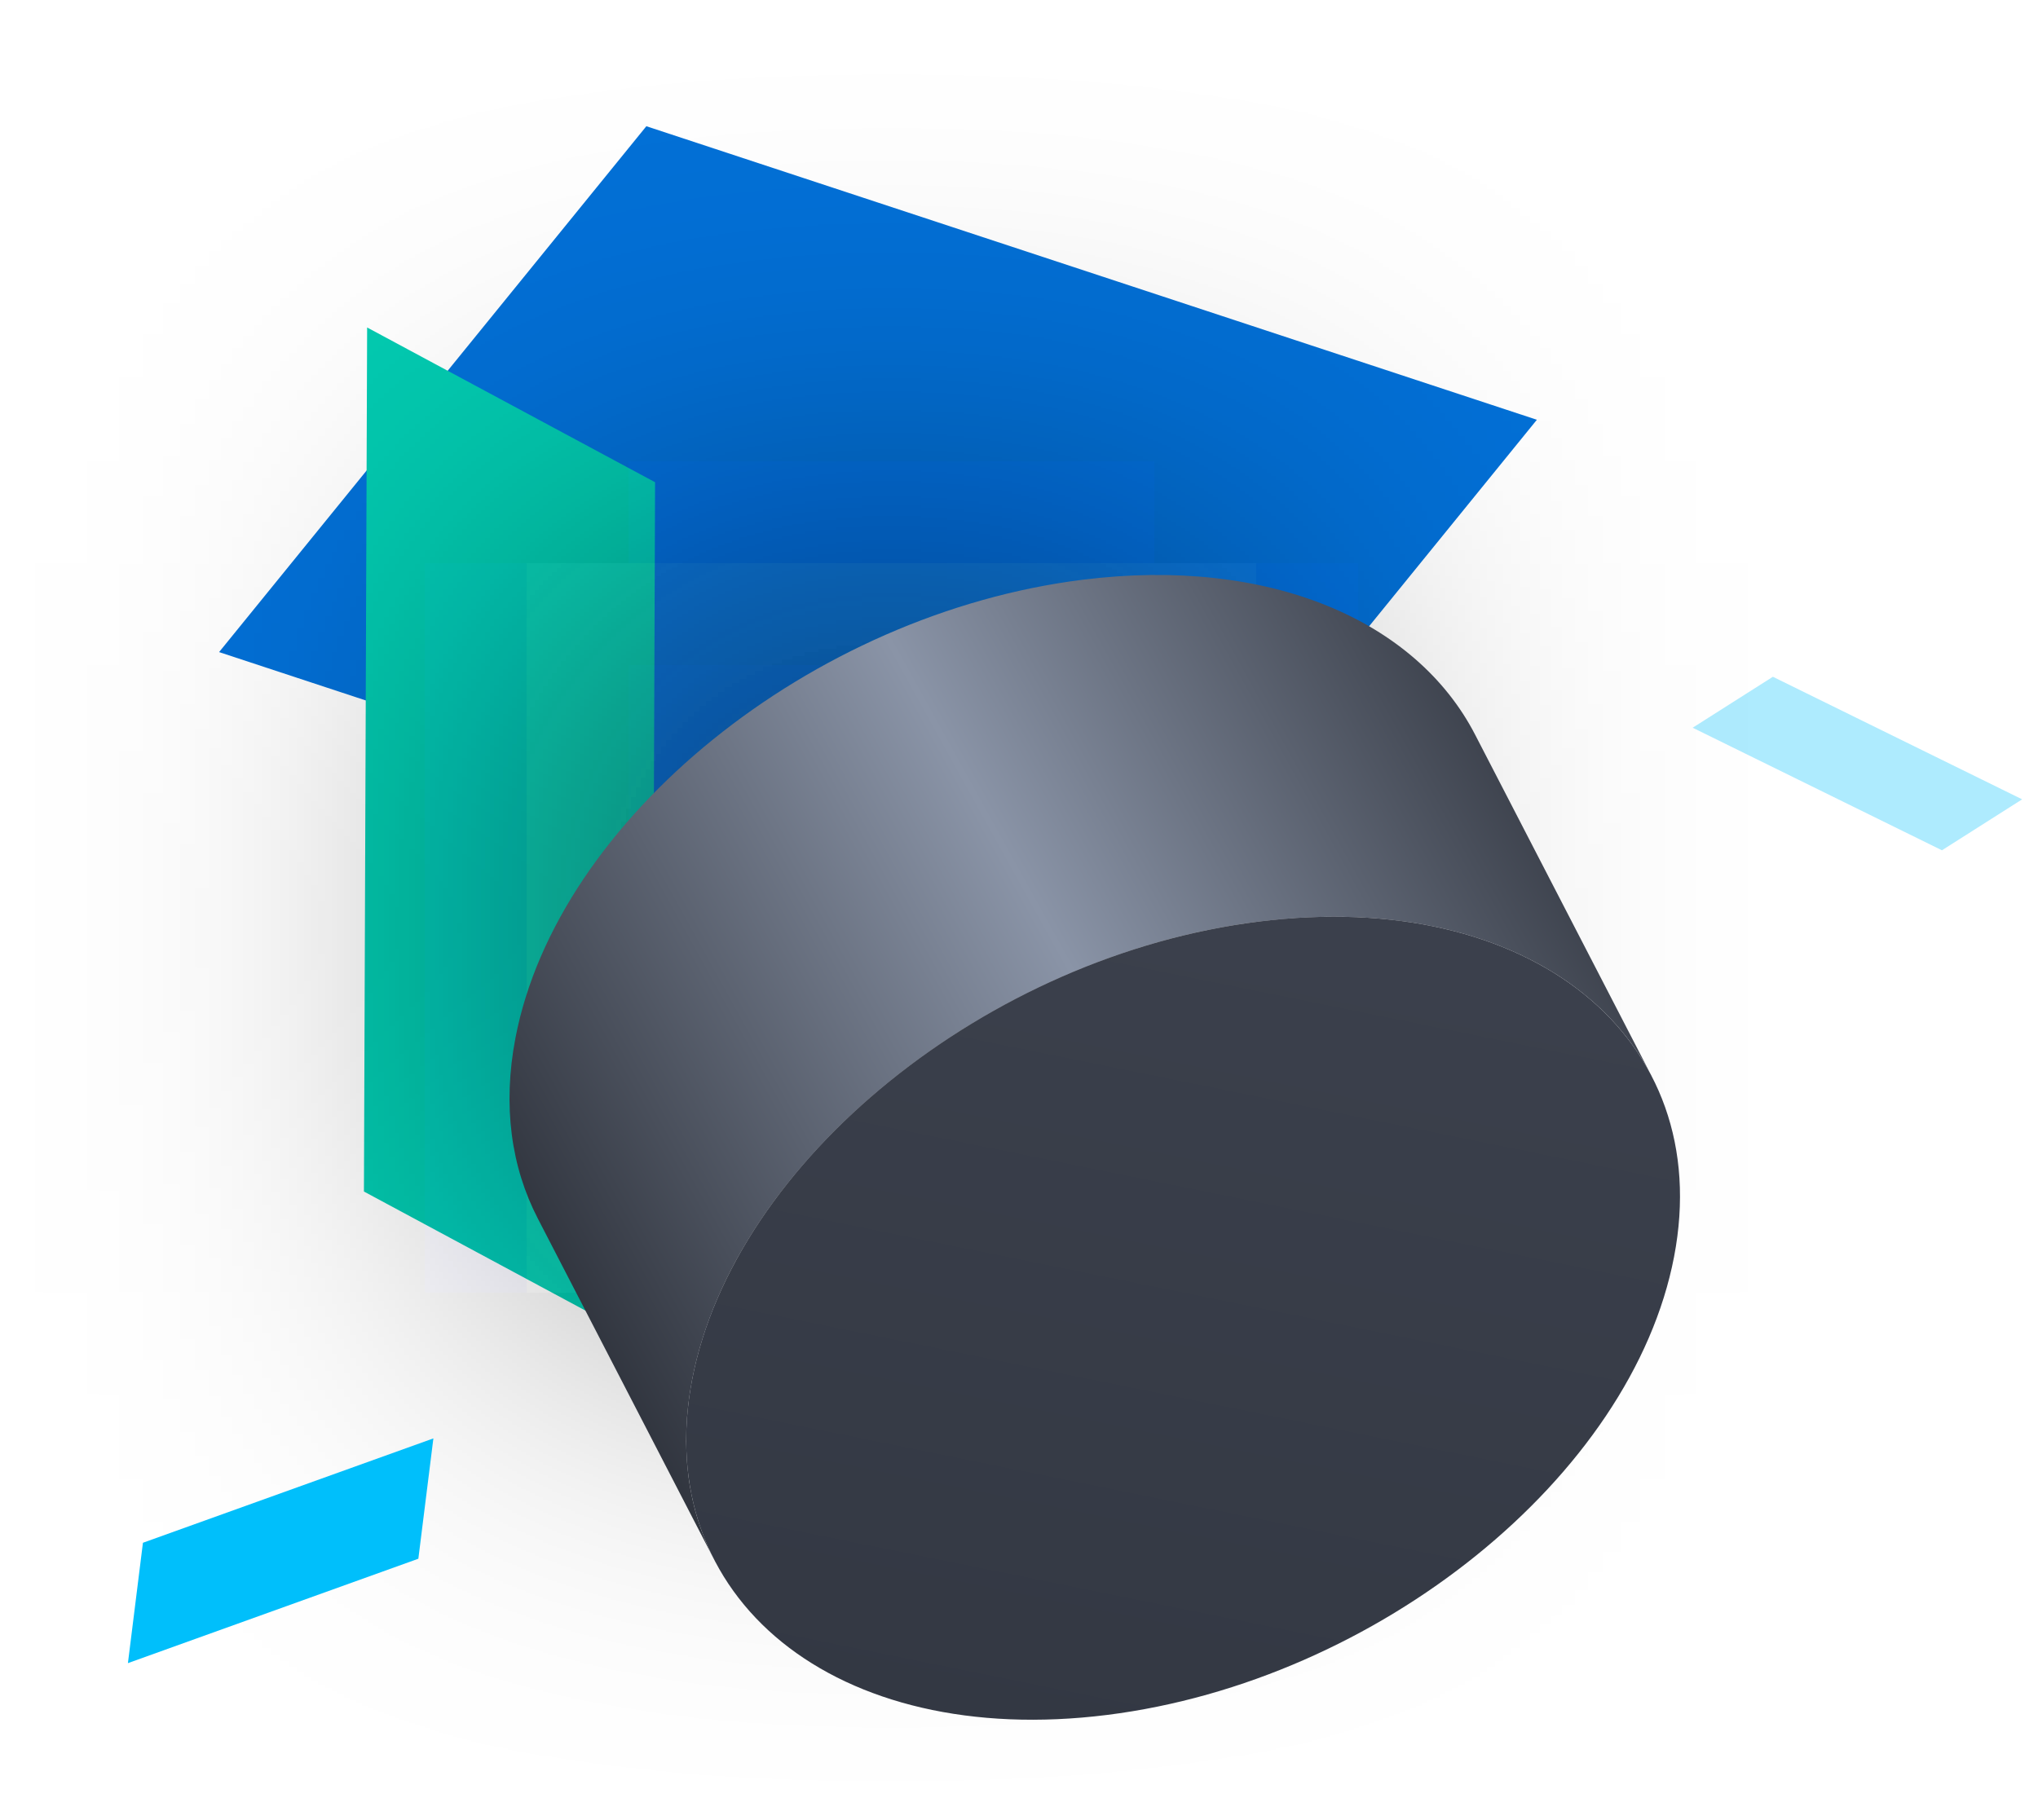
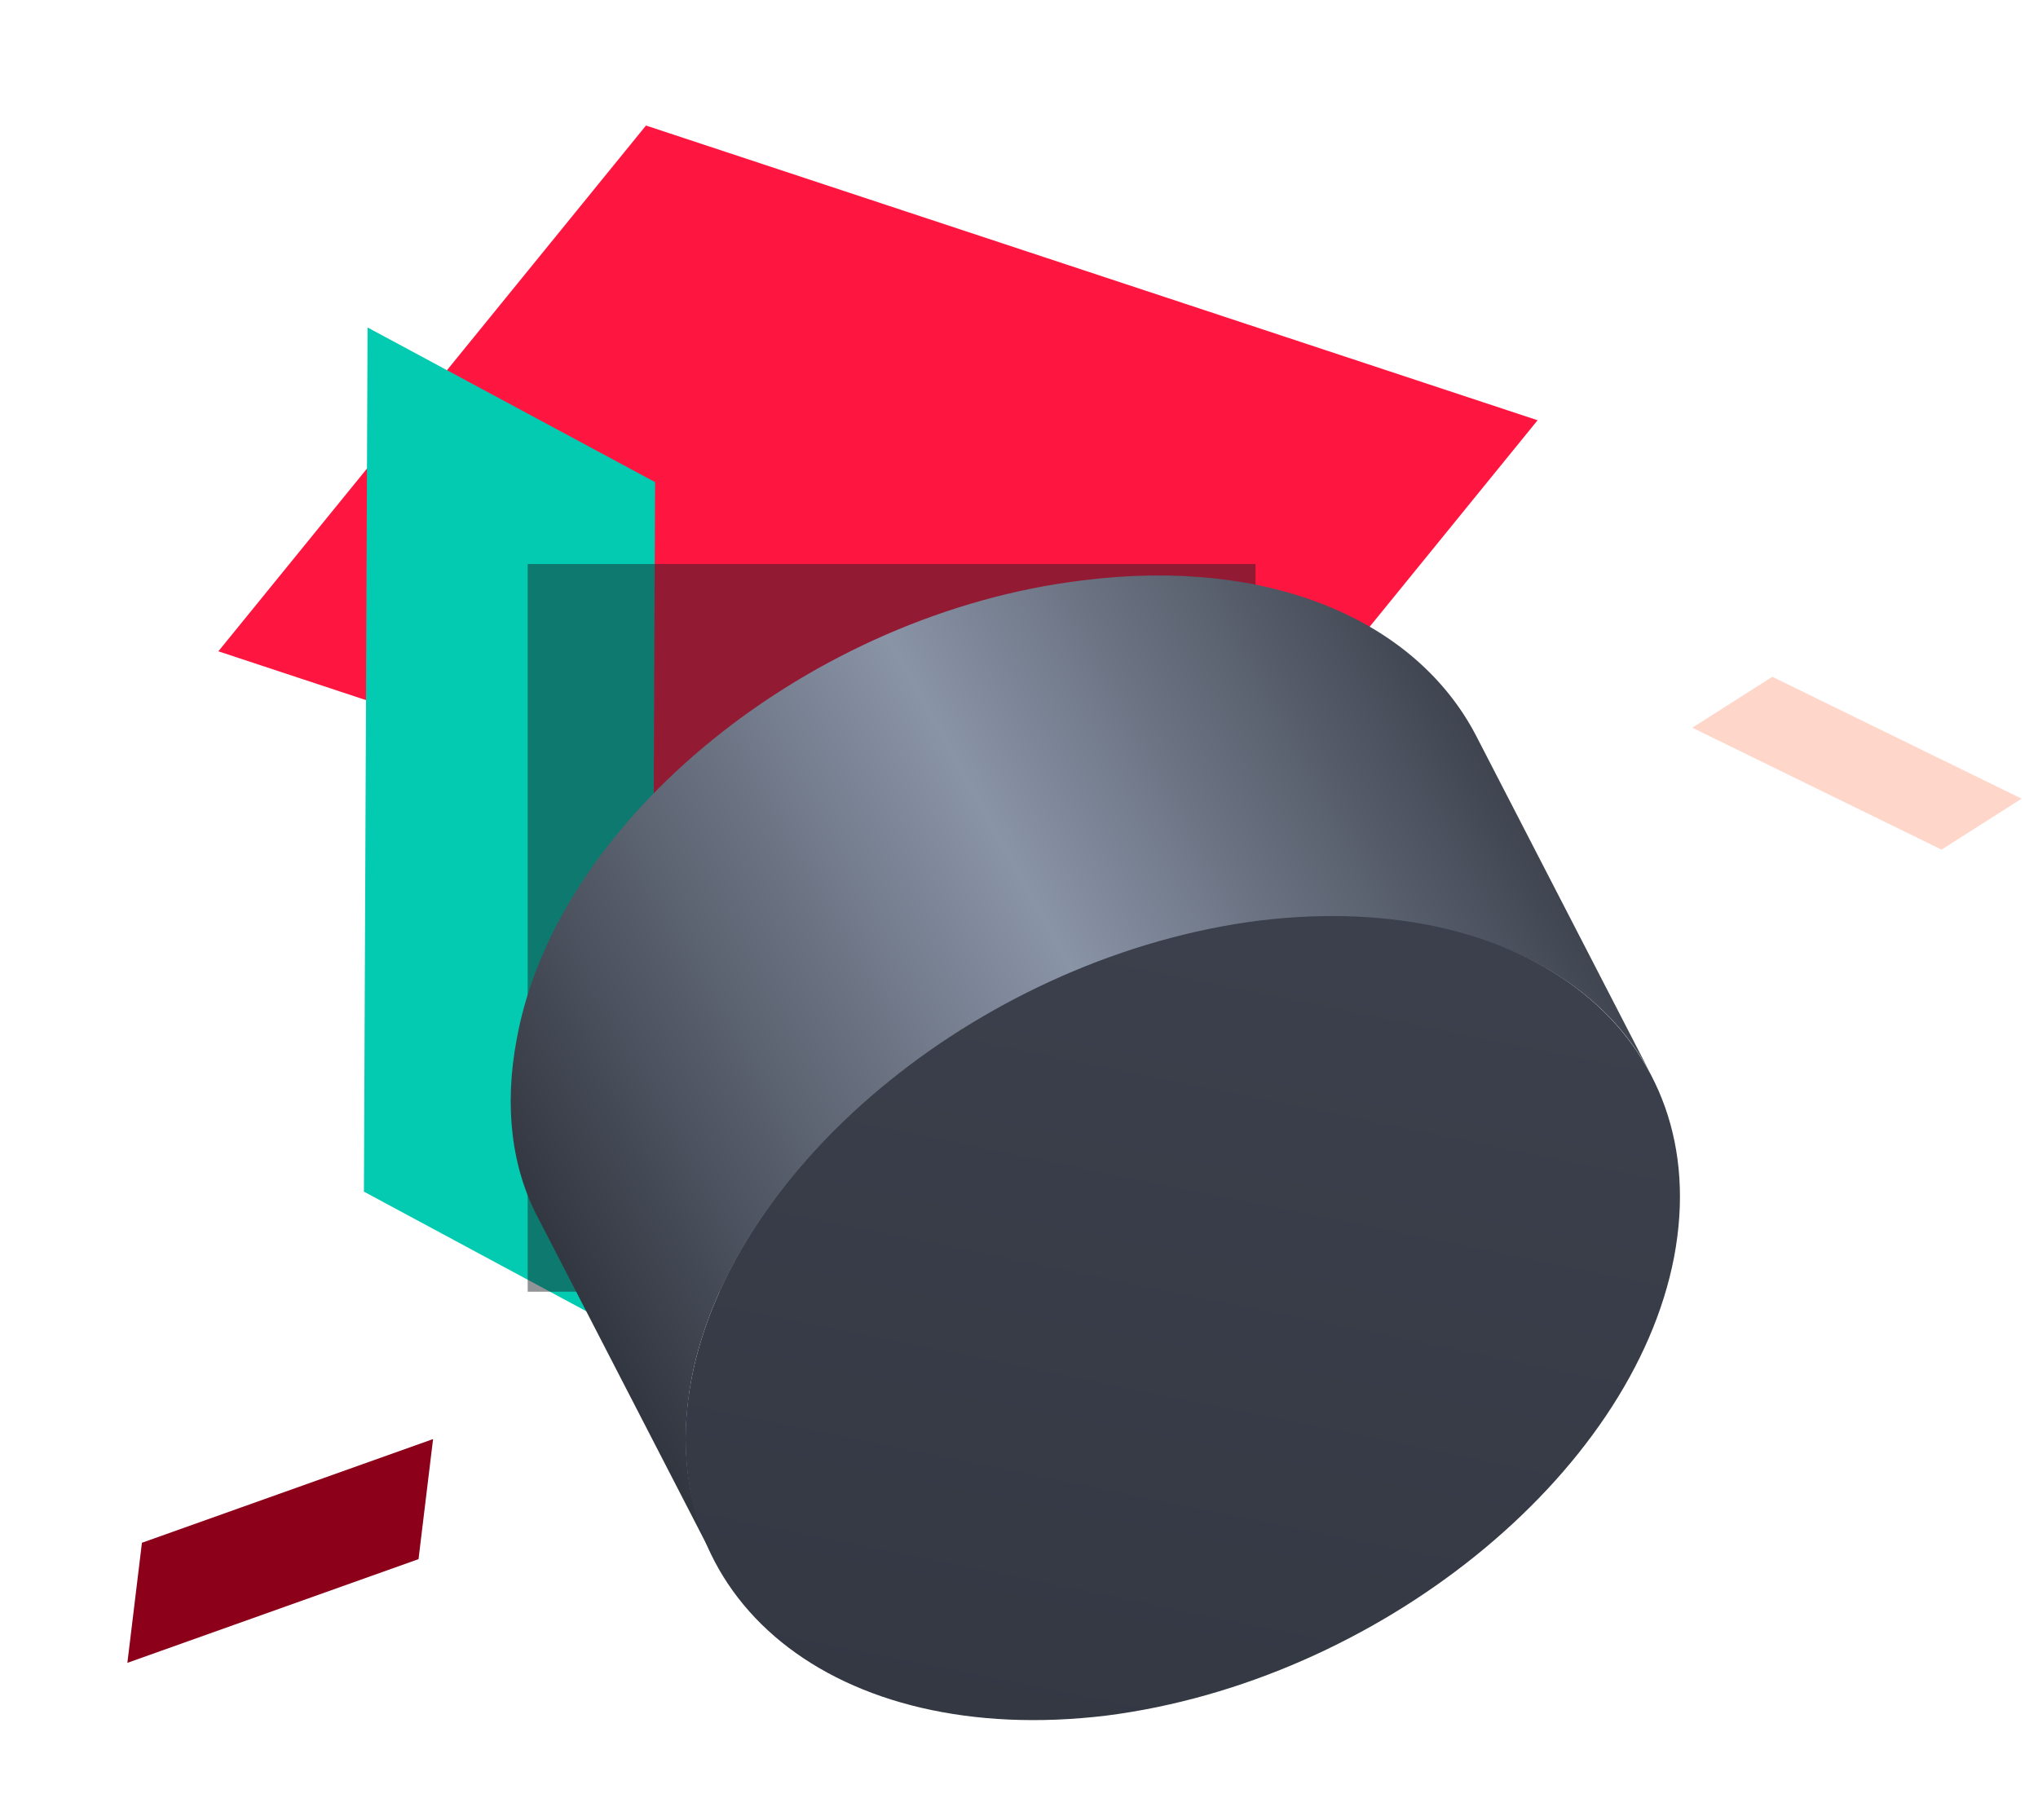
- <svg xmlns="http://www.w3.org/2000/svg" xmlns:xlink="http://www.w3.org/1999/xlink" width="112" height="100">
-   <defs>
-     <filter x="-90%" y="-90%" width="280%" height="280%" filterUnits="objectBoundingBox" id="a">
-       <feGaussianBlur stdDeviation="12" in="SourceGraphic" />
-     </filter>
-     <linearGradient x1="99.316%" y1="21.974%" x2="0%" y2="69.777%" id="b">
-       <stop stop-color="#2C3039" offset="0%" />
-       <stop stop-color="#8A94A7" offset="48.131%" />
-       <stop stop-color="#2C3039" offset="100%" />
+ <svg xmlns="http://www.w3.org/2000/svg" version="1.1" id="Layer_1" x="0px" y="0px" viewBox="0 0 112 100" style="enable-background:new 0 0 112 100;" xml:space="preserve">
+   <style type="text/css">
+ 	.st0{fill-rule:evenodd;clip-rule:evenodd;fill:#FF1640;}
+ 	.st1{fill-rule:evenodd;clip-rule:evenodd;fill:#02CBB1;}
+ 	.st2{fill-rule:evenodd;clip-rule:evenodd;fill:#1D2026;fill-opacity:0.48;}
+ 	.st3{fill-rule:evenodd;clip-rule:evenodd;fill:url(#SVGID_1_);}
+ 	.st4{fill-rule:evenodd;clip-rule:evenodd;fill:url(#c_1_);}
+ 	.st5{fill-rule:evenodd;clip-rule:evenodd;fill:#8C0019;}
+ 	.st6{fill-rule:evenodd;clip-rule:evenodd;fill:#FF7E5A;fill-opacity:0.32;}
+ </style>
+   <path class="st0" d="M35.5,6.9L12,35.8L61,52l23.5-28.9L35.5,6.9z" />
+   <path class="st1" d="M20,65.5L35.8,74L36,26.5L20.2,18L20,65.5z" />
+   <g transform="translate(28 31)">
+     <path class="st2" d="M1,0h40v40H1V0z" />
+     <linearGradient id="SVGID_1_" gradientUnits="userSpaceOnUse" x1="-222.854" y1="272.031" x2="-223.847" y2="271.553" gradientTransform="matrix(62.7745 0 0 -54.1481 14050.821 14740.473)">
+       <stop offset="0" style="stop-color:#2C3039" />
+       <stop offset="0.481" style="stop-color:#8A94A7" />
+       <stop offset="1" style="stop-color:#2C3039" />
    </linearGradient>
-     <linearGradient x1="49.892%" y1=".428%" x2="24.856%" y2="100%" id="d">
-       <stop stop-color="#3B404C" offset="0%" />
-       <stop stop-color="#333843" offset="100%" />
-     </linearGradient>
-     <path d="M32.833 63.264c-14.9 1.866-25.108-6.384-22.797-18.428 2.31-12.043 16.264-23.319 31.166-25.184C56.103 17.786 66.31 26.036 64 38.08c-2.311 12.043-16.264 23.319-31.167 25.184z" id="c" />
-   </defs>
-   <g fill="none" fill-rule="evenodd">
-     <path fill="#0270D7" d="M35.521 6.938L12.04 35.843l48.939 16.136L84.46 23.073z" />
-     <path fill="#02CBB1" d="M20 65.494L35.822 74 36 26.506 20.176 18z" />
-     <g transform="translate(28 31)">
-       <path fill-opacity=".48" fill="#1D2026" filter="url(#a)" d="M1 0h40v40H1z" />
-       <path d="M11.261 54.752l-9.71-18.785C.096 33.152-.389 29.783.327 26.051 2.637 14.01 16.59 2.732 31.492.867 41.776-.42 49.824 3.11 53.065 9.38l9.71 18.785c-3.242-6.27-11.29-9.8-21.573-8.514C26.3 21.518 12.347 32.793 10.036 44.837c-.716 3.732-.23 7.1 1.225 9.915" fill="url(#b)" />
-       <use fill="url(#d)" xlink:href="#c" />
+     <path class="st3" d="M11.3,54.8L1.6,36c-1.5-2.8-1.9-6.2-1.2-9.9C2.6,14,16.6,2.7,31.5,0.9c10.3-1.3,18.3,2.2,21.6,8.5l9.7,18.8   c-3.2-6.3-11.3-9.8-21.6-8.5C26.3,21.5,12.3,32.8,10,44.8C9.3,48.6,9.8,51.9,11.3,54.8" />
+     <g>
+       <linearGradient id="c_1_" gradientUnits="userSpaceOnUse" x1="-222.739" y1="271.322" x2="-222.99" y2="270.326" gradientTransform="matrix(54.6166 0 0 -44.1387 12208.667 11996.664)">
+         <stop offset="0" style="stop-color:#3B404C" />
+         <stop offset="1" style="stop-color:#333843" />
+       </linearGradient>
+       <path id="c" class="st4" d="M32.8,63.3C17.9,65.1,7.7,56.9,10,44.8c2.3-12,16.3-23.3,31.2-25.2C56.1,17.8,66.3,26,64,38.1    C61.7,50.1,47.7,61.4,32.8,63.3z" />
    </g>
-     <path fill="#00BFFB" d="M22.991 85.677l.826-6.614L7.855 84.8l-.825 6.616z" />
-     <path fill-opacity=".32" fill="#00BFFB" d="M106.721 46.737l4.408-2.801-13.699-6.737L93.022 40z" />
  </g>
+   <path class="st5" d="M23,85.7l0.8-6.6l-16,5.7L7,91.4L23,85.7z" />
+   <path class="st6" d="M106.7,46.7l4.4-2.8l-13.7-6.7L93,40L106.7,46.7z" />
</svg>
